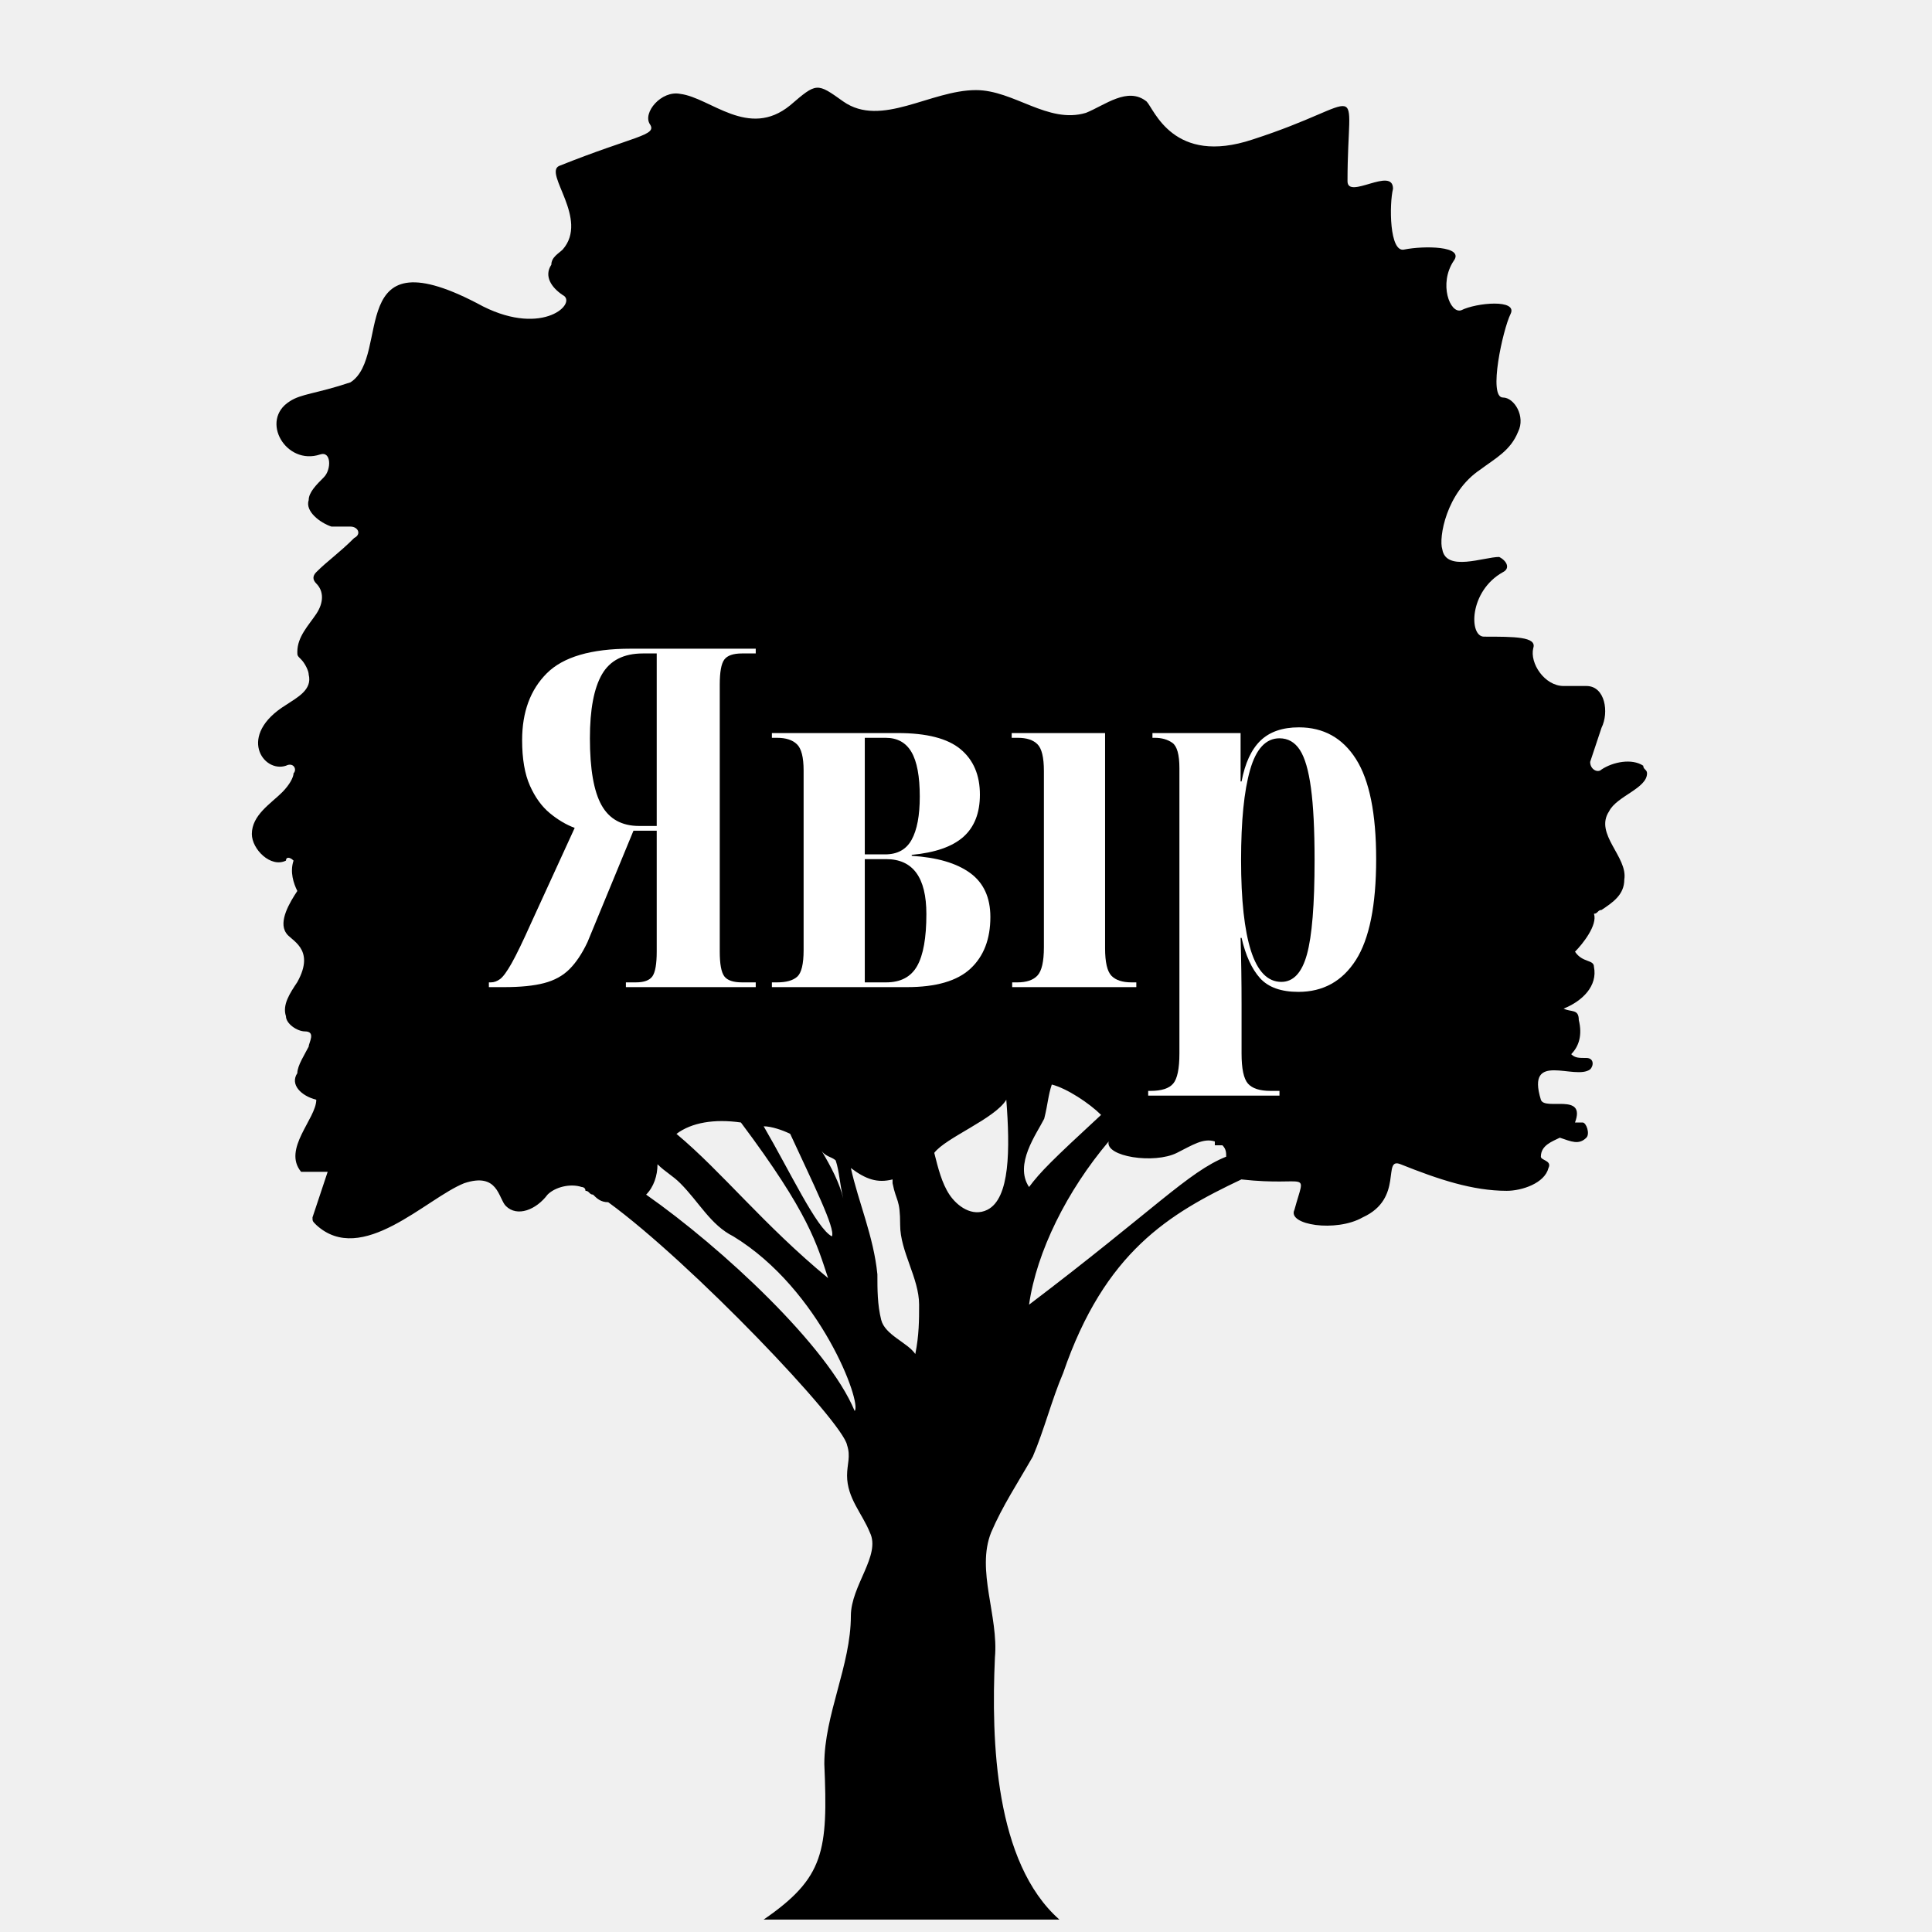
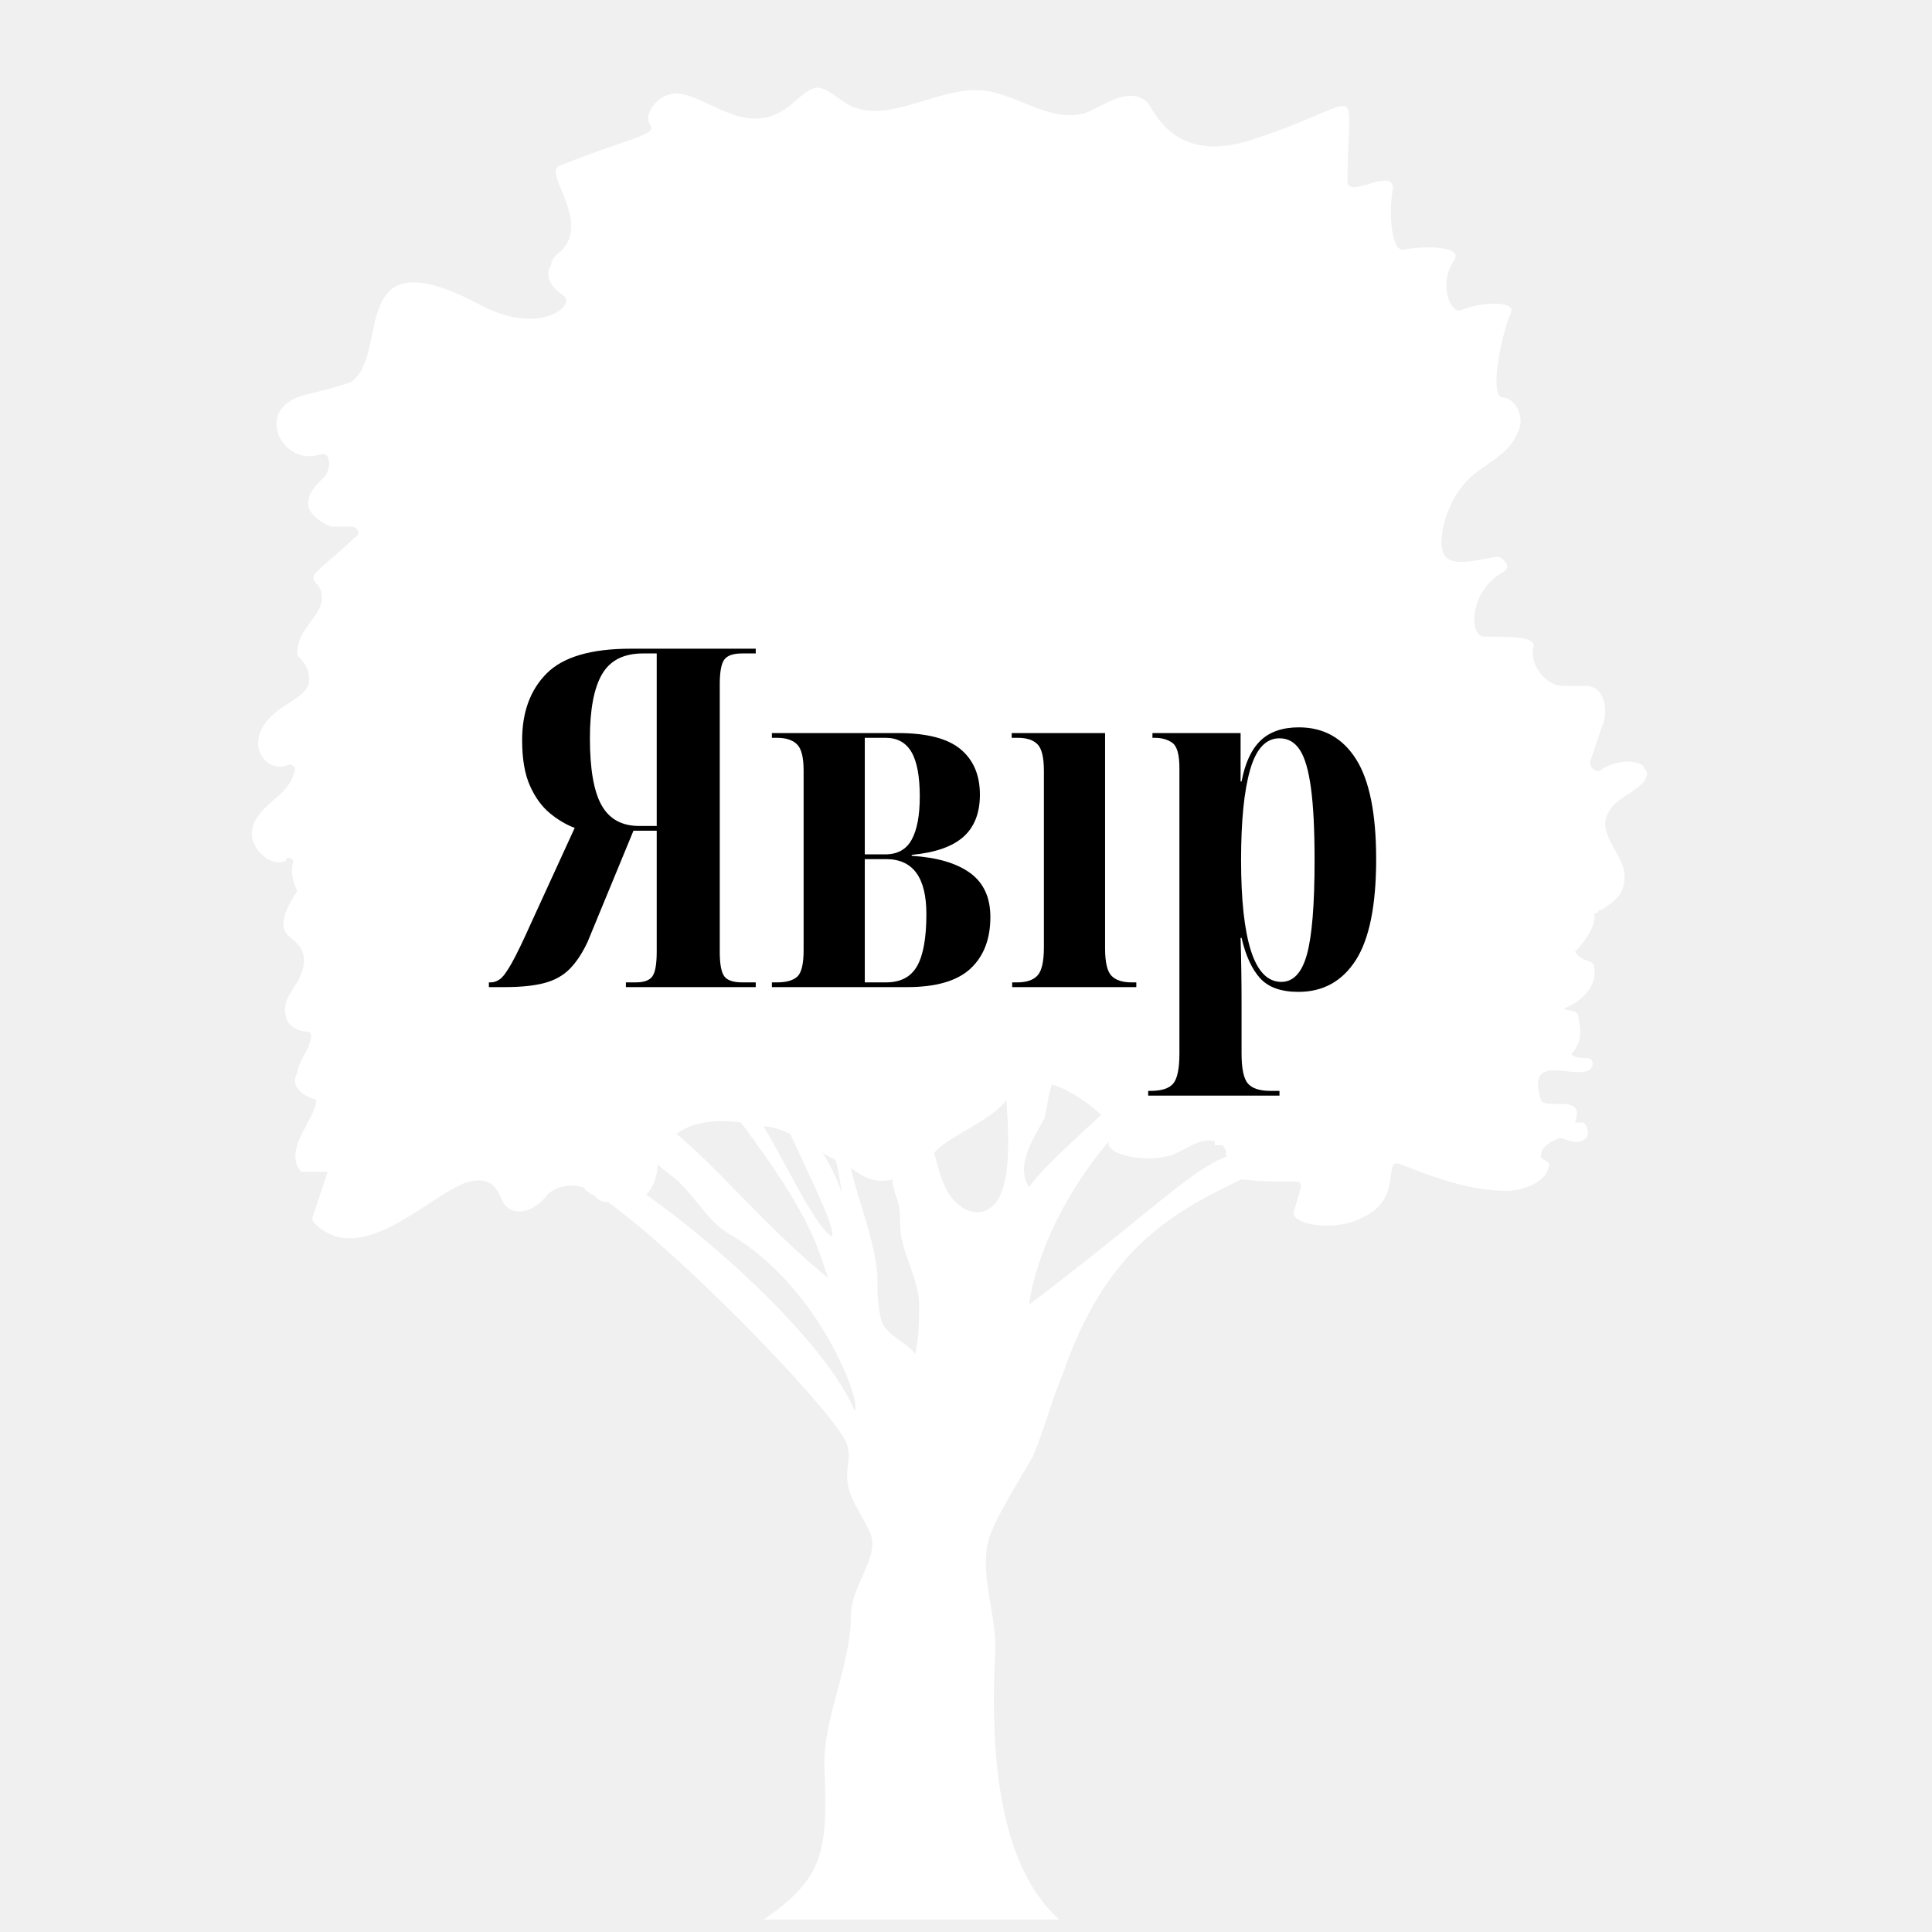
<svg xmlns="http://www.w3.org/2000/svg" width="500" zoomAndPan="magnify" viewBox="0 0 375 375" height="500" preserveAspectRatio="xMidYMid meet" version="1.0">
  <defs>
    <g />
    <clipPath id="8efe6594c7">
      <path d="M 48 17 L 319.688 17 L 319.688 373 L 48 373 Z M 48 17 " clip-rule="nonzero" />
    </clipPath>
  </defs>
  <g clip-path="url(#8efe6594c7)">
-     <path fill="#000000" d="M 54.77 153.781 C 52.559 155.992 48.883 158.203 48.883 161.887 C 48.883 164.832 52.559 168.516 55.504 167.043 C 55.504 166.305 56.238 166.305 56.977 167.043 C 56.238 169.254 56.977 171.461 57.711 172.938 C 56.238 175.145 54.031 178.828 55.504 181.039 C 56.238 182.512 61.391 183.988 57.711 190.617 C 56.238 192.828 54.77 195.039 55.504 197.246 C 55.504 198.723 57.711 200.195 59.184 200.195 C 61.391 200.195 59.918 202.406 59.918 203.141 C 59.184 204.613 57.711 206.824 57.711 208.297 C 56.238 210.508 58.449 212.719 61.391 213.457 C 61.391 217.141 54.77 223.031 58.449 227.453 L 63.598 227.453 L 60.656 236.293 C 60.656 237.031 60.656 237.031 61.391 237.766 C 70.223 245.871 82.73 232.609 90.09 229.664 C 96.715 227.453 96.715 232.609 98.184 234.082 C 100.395 236.293 104.074 234.82 106.281 231.875 C 107.754 230.398 110.695 229.664 112.902 230.398 C 112.902 230.398 113.641 230.398 113.641 231.137 C 114.375 231.137 114.375 231.875 115.109 231.875 C 115.848 232.609 116.582 233.348 118.055 233.348 C 134.242 245.133 163.68 276.078 164.414 280.496 C 165.152 282.707 164.414 284.18 164.414 286.391 C 164.414 290.812 167.359 293.758 168.832 297.441 C 171.039 301.863 165.152 307.758 165.152 313.648 C 165.152 323.227 160 332.805 160 342.383 C 160.734 359.328 160 364.484 148.227 372.586 L 205.625 372.586 C 193.113 361.535 192.379 337.961 193.113 321.754 C 193.852 313.648 189.434 304.809 192.379 297.441 C 194.586 292.285 197.531 287.863 200.473 282.707 C 202.68 277.551 204.152 271.656 206.359 266.5 C 214.457 242.926 226.965 235.559 240.949 228.926 C 254.195 230.398 253.457 226.715 251.25 234.82 C 249.777 237.766 259.344 239.242 264.496 236.293 C 272.59 232.609 268.176 224.508 271.855 225.98 C 279.215 228.926 285.836 231.137 292.461 231.137 C 295.402 231.137 299.82 229.664 300.555 226.715 C 301.289 225.242 299.082 225.242 299.082 224.508 C 299.082 222.297 301.289 221.559 302.762 220.824 C 304.969 221.559 306.441 222.297 307.914 220.824 C 308.648 220.086 307.914 217.875 307.176 217.875 C 306.441 217.875 306.441 217.875 305.707 217.875 C 307.914 211.98 299.82 215.664 299.082 213.457 C 296.141 203.879 305.707 209.773 308.648 207.562 C 309.387 206.824 309.387 205.352 307.914 205.352 C 306.441 205.352 305.707 205.352 304.969 204.613 C 306.441 203.141 307.176 200.93 306.441 197.984 C 306.441 195.773 304.969 196.512 303.496 195.773 C 307.176 194.301 310.121 191.355 309.387 187.672 C 309.387 186.195 307.176 186.934 305.707 184.723 C 307.176 183.25 310.121 179.566 309.387 177.355 C 310.121 177.355 310.121 176.621 310.855 176.621 C 313.062 175.145 315.273 173.672 315.273 170.727 C 316.008 166.305 309.387 161.887 312.328 157.465 C 313.801 154.52 319.688 153.043 319.688 150.098 C 319.688 149.359 318.953 149.359 318.953 148.625 C 316.742 147.152 313.062 147.887 310.855 149.359 C 310.121 150.098 308.648 149.359 308.648 147.887 C 309.387 145.676 310.121 143.469 310.855 141.258 C 312.328 138.309 311.594 133.152 307.914 133.152 C 306.441 133.152 304.969 133.152 303.496 133.152 C 299.82 133.152 296.875 128.734 297.609 125.785 C 298.348 123.574 293.93 123.574 288.043 123.574 C 285.102 123.574 285.102 114.734 291.723 111.051 C 293.195 110.312 292.461 108.84 290.988 108.105 C 288.043 108.105 280.684 111.051 279.949 106.629 C 279.215 104.422 280.684 95.578 287.309 91.16 C 290.254 88.949 293.195 87.477 294.668 83.793 C 296.141 80.844 293.93 77.16 291.723 77.16 C 288.781 77.16 291.723 63.902 293.195 60.953 C 294.668 58.008 286.574 58.742 283.629 60.219 C 281.422 60.953 279.215 55.059 282.156 50.641 C 284.363 47.691 276.27 47.691 272.59 48.43 C 269.648 49.168 269.648 39.59 270.383 36.641 C 270.383 32.223 261.551 38.852 261.551 35.168 C 261.551 14.539 265.969 19.699 243.156 27.066 C 227.703 32.223 224.023 21.172 222.551 19.699 C 218.871 16.75 214.457 20.434 210.777 21.906 C 203.418 24.117 196.793 17.488 189.434 17.488 C 180.605 17.488 171.039 24.855 163.68 19.699 C 158.527 16.016 158.527 16.016 153.379 20.434 C 145.281 27.066 137.922 18.961 132.035 18.223 C 128.355 17.488 124.676 21.906 126.148 24.117 C 127.621 26.328 123.207 26.328 108.488 32.223 C 105.543 33.695 114.375 42.535 109.223 48.43 C 108.488 49.168 107.016 49.902 107.016 51.375 C 105.543 53.586 107.016 55.797 109.223 57.27 C 112.168 58.742 105.543 65.375 93.77 59.48 C 66.543 44.746 76.109 69.059 68.016 74.215 C 61.391 76.426 58.449 76.426 56.238 77.898 C 50.352 81.582 55.504 90.422 62.129 88.211 C 64.336 87.477 64.336 91.16 62.863 92.633 C 61.391 94.105 59.918 95.578 59.918 97.055 C 59.184 99.262 62.129 101.473 64.336 102.211 C 65.07 102.211 66.543 102.211 68.016 102.211 C 69.484 102.211 70.223 103.684 68.75 104.422 C 65.805 107.367 63.598 108.84 61.391 111.051 C 60.656 111.789 60.656 112.523 61.391 113.262 C 62.863 114.734 62.863 116.945 61.391 119.156 C 59.918 121.363 57.711 123.574 57.711 126.523 C 57.711 127.258 57.711 127.258 58.449 127.996 C 59.184 128.73 59.918 130.207 59.918 130.941 C 60.656 133.891 57.711 135.363 55.504 136.836 C 45.938 142.73 51.09 150.098 55.504 148.625 C 56.977 147.887 57.711 149.359 56.977 150.098 C 56.977 150.836 56.238 152.309 54.77 153.781 Z M 228.438 223.77 C 231.383 222.297 233.59 220.824 235.797 221.559 C 235.797 221.559 235.797 222.297 235.797 222.297 L 237.27 222.297 C 238.004 223.031 238.004 223.77 238.004 224.508 C 230.645 227.453 224.023 234.82 199.738 253.238 C 201.211 242.926 207.098 231.137 215.191 221.559 C 214.457 224.508 224.023 225.98 228.438 223.77 Z M 202.68 217.141 C 203.418 214.191 203.418 212.719 204.152 210.508 C 207.098 211.246 211.512 214.191 213.719 216.402 C 204.152 225.242 201.945 227.453 199.738 230.398 C 196.793 225.98 201.211 220.086 202.68 217.141 Z M 195.324 213.457 C 196.059 223.031 196.059 232.609 191.645 234.82 C 188.699 236.293 185.758 234.082 184.285 231.875 C 182.812 229.664 182.078 226.715 181.34 223.77 C 183.547 220.824 193.113 217.141 195.324 213.457 Z M 173.246 228.926 C 173.246 228.926 173.246 229.664 173.246 229.664 C 173.98 233.348 174.719 232.609 174.719 237.766 C 174.719 242.926 178.398 248.082 178.398 253.238 C 178.398 256.184 178.398 259.133 177.66 262.816 C 176.191 260.605 171.773 259.133 171.039 256.184 C 170.301 253.238 170.301 250.293 170.301 247.344 C 169.566 239.977 166.621 233.348 165.152 226.715 C 168.094 228.926 170.301 229.664 173.246 228.926 Z M 162.207 225.242 C 162.945 227.453 162.945 229.664 163.68 232.609 C 162.945 229.664 161.473 226.715 159.266 223.031 C 160 224.508 161.473 224.508 162.207 225.242 Z M 153.379 220.086 C 157.793 229.664 162.207 238.504 161.473 239.977 C 158.527 238.504 153.379 227.453 148.227 218.613 C 149.699 218.613 151.906 219.348 153.379 220.086 Z M 143.809 217.875 C 157.055 235.559 158.527 241.449 160.734 248.082 C 148.227 237.766 140.133 227.453 131.301 220.086 C 134.242 217.875 138.66 217.141 143.809 217.875 Z M 127.621 225.98 C 129.094 227.453 130.566 228.191 132.035 229.664 C 135.715 233.348 137.922 237.766 142.34 239.977 C 159.266 250.293 167.359 272.395 165.887 273.867 C 160.734 261.344 140.133 242.188 125.414 231.875 C 126.887 230.398 127.621 228.191 127.621 225.98 Z M 127.621 225.98 " fill-opacity="1" fill-rule="nonzero" />
+     <path fill="white" d="M 54.77 153.781 C 52.559 155.992 48.883 158.203 48.883 161.887 C 48.883 164.832 52.559 168.516 55.504 167.043 C 55.504 166.305 56.238 166.305 56.977 167.043 C 56.238 169.254 56.977 171.461 57.711 172.938 C 56.238 175.145 54.031 178.828 55.504 181.039 C 56.238 182.512 61.391 183.988 57.711 190.617 C 56.238 192.828 54.77 195.039 55.504 197.246 C 55.504 198.723 57.711 200.195 59.184 200.195 C 61.391 200.195 59.918 202.406 59.918 203.141 C 59.184 204.613 57.711 206.824 57.711 208.297 C 56.238 210.508 58.449 212.719 61.391 213.457 C 61.391 217.141 54.77 223.031 58.449 227.453 L 63.598 227.453 L 60.656 236.293 C 60.656 237.031 60.656 237.031 61.391 237.766 C 70.223 245.871 82.73 232.609 90.09 229.664 C 96.715 227.453 96.715 232.609 98.184 234.082 C 100.395 236.293 104.074 234.82 106.281 231.875 C 107.754 230.398 110.695 229.664 112.902 230.398 C 112.902 230.398 113.641 230.398 113.641 231.137 C 114.375 231.137 114.375 231.875 115.109 231.875 C 115.848 232.609 116.582 233.348 118.055 233.348 C 134.242 245.133 163.68 276.078 164.414 280.496 C 165.152 282.707 164.414 284.18 164.414 286.391 C 164.414 290.812 167.359 293.758 168.832 297.441 C 171.039 301.863 165.152 307.758 165.152 313.648 C 165.152 323.227 160 332.805 160 342.383 C 160.734 359.328 160 364.484 148.227 372.586 L 205.625 372.586 C 193.113 361.535 192.379 337.961 193.113 321.754 C 193.852 313.648 189.434 304.809 192.379 297.441 C 194.586 292.285 197.531 287.863 200.473 282.707 C 202.68 277.551 204.152 271.656 206.359 266.5 C 214.457 242.926 226.965 235.559 240.949 228.926 C 254.195 230.398 253.457 226.715 251.25 234.82 C 249.777 237.766 259.344 239.242 264.496 236.293 C 272.59 232.609 268.176 224.508 271.855 225.98 C 279.215 228.926 285.836 231.137 292.461 231.137 C 295.402 231.137 299.82 229.664 300.555 226.715 C 301.289 225.242 299.082 225.242 299.082 224.508 C 299.082 222.297 301.289 221.559 302.762 220.824 C 304.969 221.559 306.441 222.297 307.914 220.824 C 308.648 220.086 307.914 217.875 307.176 217.875 C 306.441 217.875 306.441 217.875 305.707 217.875 C 307.914 211.98 299.82 215.664 299.082 213.457 C 296.141 203.879 305.707 209.773 308.648 207.562 C 309.387 206.824 309.387 205.352 307.914 205.352 C 306.441 205.352 305.707 205.352 304.969 204.613 C 306.441 203.141 307.176 200.93 306.441 197.984 C 306.441 195.773 304.969 196.512 303.496 195.773 C 307.176 194.301 310.121 191.355 309.387 187.672 C 309.387 186.195 307.176 186.934 305.707 184.723 C 307.176 183.25 310.121 179.566 309.387 177.355 C 310.121 177.355 310.121 176.621 310.855 176.621 C 313.062 175.145 315.273 173.672 315.273 170.727 C 316.008 166.305 309.387 161.887 312.328 157.465 C 313.801 154.52 319.688 153.043 319.688 150.098 C 319.688 149.359 318.953 149.359 318.953 148.625 C 316.742 147.152 313.062 147.887 310.855 149.359 C 310.121 150.098 308.648 149.359 308.648 147.887 C 309.387 145.676 310.121 143.469 310.855 141.258 C 312.328 138.309 311.594 133.152 307.914 133.152 C 306.441 133.152 304.969 133.152 303.496 133.152 C 299.82 133.152 296.875 128.734 297.609 125.785 C 298.348 123.574 293.93 123.574 288.043 123.574 C 285.102 123.574 285.102 114.734 291.723 111.051 C 293.195 110.312 292.461 108.84 290.988 108.105 C 288.043 108.105 280.684 111.051 279.949 106.629 C 279.215 104.422 280.684 95.578 287.309 91.16 C 290.254 88.949 293.195 87.477 294.668 83.793 C 296.141 80.844 293.93 77.16 291.723 77.16 C 288.781 77.16 291.723 63.902 293.195 60.953 C 294.668 58.008 286.574 58.742 283.629 60.219 C 281.422 60.953 279.215 55.059 282.156 50.641 C 284.363 47.691 276.27 47.691 272.59 48.43 C 269.648 49.168 269.648 39.59 270.383 36.641 C 270.383 32.223 261.551 38.852 261.551 35.168 C 261.551 14.539 265.969 19.699 243.156 27.066 C 227.703 32.223 224.023 21.172 222.551 19.699 C 218.871 16.75 214.457 20.434 210.777 21.906 C 203.418 24.117 196.793 17.488 189.434 17.488 C 180.605 17.488 171.039 24.855 163.68 19.699 C 158.527 16.016 158.527 16.016 153.379 20.434 C 145.281 27.066 137.922 18.961 132.035 18.223 C 128.355 17.488 124.676 21.906 126.148 24.117 C 127.621 26.328 123.207 26.328 108.488 32.223 C 105.543 33.695 114.375 42.535 109.223 48.43 C 108.488 49.168 107.016 49.902 107.016 51.375 C 105.543 53.586 107.016 55.797 109.223 57.27 C 112.168 58.742 105.543 65.375 93.77 59.48 C 66.543 44.746 76.109 69.059 68.016 74.215 C 61.391 76.426 58.449 76.426 56.238 77.898 C 50.352 81.582 55.504 90.422 62.129 88.211 C 64.336 87.477 64.336 91.16 62.863 92.633 C 61.391 94.105 59.918 95.578 59.918 97.055 C 59.184 99.262 62.129 101.473 64.336 102.211 C 65.07 102.211 66.543 102.211 68.016 102.211 C 69.484 102.211 70.223 103.684 68.75 104.422 C 65.805 107.367 63.598 108.84 61.391 111.051 C 60.656 111.789 60.656 112.523 61.391 113.262 C 62.863 114.734 62.863 116.945 61.391 119.156 C 59.918 121.363 57.711 123.574 57.711 126.523 C 57.711 127.258 57.711 127.258 58.449 127.996 C 59.184 128.73 59.918 130.207 59.918 130.941 C 60.656 133.891 57.711 135.363 55.504 136.836 C 45.938 142.73 51.09 150.098 55.504 148.625 C 56.977 147.887 57.711 149.359 56.977 150.098 C 56.977 150.836 56.238 152.309 54.77 153.781 Z M 228.438 223.77 C 231.383 222.297 233.59 220.824 235.797 221.559 C 235.797 221.559 235.797 222.297 235.797 222.297 L 237.27 222.297 C 238.004 223.031 238.004 223.77 238.004 224.508 C 230.645 227.453 224.023 234.82 199.738 253.238 C 201.211 242.926 207.098 231.137 215.191 221.559 C 214.457 224.508 224.023 225.98 228.438 223.77 Z M 202.68 217.141 C 203.418 214.191 203.418 212.719 204.152 210.508 C 207.098 211.246 211.512 214.191 213.719 216.402 C 204.152 225.242 201.945 227.453 199.738 230.398 C 196.793 225.98 201.211 220.086 202.68 217.141 Z M 195.324 213.457 C 196.059 223.031 196.059 232.609 191.645 234.82 C 188.699 236.293 185.758 234.082 184.285 231.875 C 182.812 229.664 182.078 226.715 181.34 223.77 C 183.547 220.824 193.113 217.141 195.324 213.457 Z M 173.246 228.926 C 173.246 228.926 173.246 229.664 173.246 229.664 C 173.98 233.348 174.719 232.609 174.719 237.766 C 174.719 242.926 178.398 248.082 178.398 253.238 C 178.398 256.184 178.398 259.133 177.66 262.816 C 176.191 260.605 171.773 259.133 171.039 256.184 C 170.301 253.238 170.301 250.293 170.301 247.344 C 169.566 239.977 166.621 233.348 165.152 226.715 C 168.094 228.926 170.301 229.664 173.246 228.926 Z M 162.207 225.242 C 162.945 227.453 162.945 229.664 163.68 232.609 C 162.945 229.664 161.473 226.715 159.266 223.031 C 160 224.508 161.473 224.508 162.207 225.242 Z M 153.379 220.086 C 157.793 229.664 162.207 238.504 161.473 239.977 C 158.527 238.504 153.379 227.453 148.227 218.613 C 149.699 218.613 151.906 219.348 153.379 220.086 Z M 143.809 217.875 C 157.055 235.559 158.527 241.449 160.734 248.082 C 148.227 237.766 140.133 227.453 131.301 220.086 C 134.242 217.875 138.66 217.141 143.809 217.875 Z M 127.621 225.98 C 129.094 227.453 130.566 228.191 132.035 229.664 C 135.715 233.348 137.922 237.766 142.34 239.977 C 159.266 250.293 167.359 272.395 165.887 273.867 C 160.734 261.344 140.133 242.188 125.414 231.875 C 126.887 230.398 127.621 228.191 127.621 225.98 Z M 127.621 225.98 " fill-opacity="1" fill-rule="nonzero" />
  </g>
-   <g fill="#ffffff" fill-opacity="1">
+   <g fill="black" fill-opacity="1">
    <g transform="translate(95.26614, 191.6)">
      <g>
        <path d="M -0.375 0 L -0.375 -0.922 L 0 -0.922 C 0.613 -0.922 1.211 -1.133 1.797 -1.562 C 2.379 -1.988 3.129 -3.016 4.047 -4.641 C 4.961 -6.266 6.219 -8.859 7.812 -12.422 L 16.281 -30.906 C 14.625 -31.52 13.016 -32.473 11.453 -33.766 C 9.891 -35.055 8.602 -36.832 7.594 -39.094 C 6.582 -41.363 6.078 -44.312 6.078 -47.938 C 6.078 -53.395 7.672 -57.719 10.859 -60.906 C 14.047 -64.094 19.473 -65.688 27.141 -65.688 L 51.422 -65.688 L 51.422 -64.766 L 48.766 -64.766 C 47.047 -64.766 45.895 -64.363 45.312 -63.562 C 44.727 -62.77 44.438 -61.148 44.438 -58.703 L 44.438 -6.906 C 44.438 -4.508 44.727 -2.91 45.312 -2.109 C 45.895 -1.316 47.047 -0.922 48.766 -0.922 L 51.422 -0.922 L 51.422 0 L 26.219 0 L 26.219 -0.922 L 28.156 -0.922 C 29.75 -0.922 30.82 -1.316 31.375 -2.109 C 31.926 -2.91 32.203 -4.508 32.203 -6.906 L 32.203 -30.359 L 27.688 -30.359 L 18.766 -8.734 C 17.723 -6.523 16.555 -4.773 15.266 -3.484 C 13.984 -2.203 12.344 -1.301 10.344 -0.781 C 8.352 -0.258 5.766 0 2.578 0 Z M 28.797 -31.281 L 32.203 -31.281 L 32.203 -64.766 L 29.531 -64.766 C 25.789 -64.766 23.141 -63.414 21.578 -60.719 C 20.016 -58.02 19.234 -53.879 19.234 -48.297 C 19.234 -42.348 19.984 -38.023 21.484 -35.328 C 22.984 -32.629 25.422 -31.281 28.797 -31.281 Z M 28.797 -31.281 " />
      </g>
    </g>
  </g>
-   <g fill="#ffffff" fill-opacity="1">
+   <g fill="#black" fill-opacity="1">
    <g transform="translate(148.6217, 191.6)">
      <g>
        <path d="M 1.203 0 L 1.203 -0.922 L 2.203 -0.922 C 3.984 -0.922 5.285 -1.285 6.109 -2.016 C 6.941 -2.754 7.359 -4.473 7.359 -7.172 L 7.359 -42.047 C 7.359 -44.617 6.926 -46.316 6.062 -47.141 C 5.207 -47.973 3.922 -48.391 2.203 -48.391 L 1.203 -48.391 L 1.203 -49.312 L 25.672 -49.312 C 31.254 -49.312 35.301 -48.27 37.812 -46.188 C 40.32 -44.102 41.578 -41.16 41.578 -37.359 C 41.578 -33.797 40.504 -31.062 38.359 -29.156 C 36.211 -27.258 32.875 -26.098 28.344 -25.672 L 28.344 -25.484 C 33.25 -25.18 37.02 -24.078 39.656 -22.172 C 42.289 -20.266 43.609 -17.41 43.609 -13.609 C 43.609 -9.316 42.316 -5.973 39.734 -3.578 C 37.16 -1.191 33.055 0 27.422 0 Z M 19.234 -25.766 L 23.188 -25.766 C 25.57 -25.766 27.285 -26.711 28.328 -28.609 C 29.379 -30.516 29.906 -33.305 29.906 -36.984 C 29.906 -40.91 29.367 -43.789 28.297 -45.625 C 27.223 -47.469 25.551 -48.391 23.281 -48.391 L 19.234 -48.391 Z M 19.234 -0.922 L 23.375 -0.922 C 26.188 -0.922 28.191 -1.977 29.391 -4.094 C 30.586 -6.207 31.188 -9.566 31.188 -14.172 C 31.188 -21.285 28.582 -24.844 23.375 -24.844 L 19.234 -24.844 Z M 19.234 -0.922 " />
      </g>
    </g>
  </g>
-   <g fill="#ffffff" fill-opacity="1">
+   <g fill="#black" fill-opacity="1">
    <g transform="translate(195.2617, 191.6)">
      <g>
        <path d="M 1.203 0 L 1.203 -0.922 L 2.203 -0.922 C 3.984 -0.922 5.285 -1.363 6.109 -2.25 C 6.941 -3.145 7.359 -4.973 7.359 -7.734 L 7.359 -41.953 C 7.359 -44.586 6.941 -46.316 6.109 -47.141 C 5.285 -47.973 4.016 -48.391 2.297 -48.391 L 1.109 -48.391 L 1.109 -49.312 L 19.234 -49.312 L 19.234 -7.547 C 19.234 -4.848 19.645 -3.066 20.469 -2.203 C 21.301 -1.348 22.602 -0.922 24.375 -0.922 L 25.297 -0.922 L 25.297 0 Z M 1.203 0 " />
      </g>
    </g>
  </g>
-   <g fill="#ffffff" fill-opacity="1">
+   <g fill="#black" fill-opacity="1">
    <g transform="translate(221.9395, 191.6)">
      <g>
        <path d="M 0.922 21.062 L 0.922 20.141 L 1.375 20.141 C 3.52 20.141 4.988 19.664 5.781 18.719 C 6.582 17.77 6.984 15.82 6.984 12.875 L 6.984 -42.5 C 6.984 -45.133 6.523 -46.773 5.609 -47.422 C 4.691 -48.066 3.555 -48.391 2.203 -48.391 L 1.75 -48.391 L 1.75 -49.312 L 18.859 -49.312 L 18.859 -39.922 L 19.047 -39.922 C 19.723 -43.484 20.945 -46.125 22.719 -47.844 C 24.5 -49.562 26.984 -50.422 30.172 -50.422 C 34.961 -50.422 38.66 -48.363 41.266 -44.25 C 43.867 -40.145 45.172 -33.676 45.172 -24.844 C 45.172 -15.883 43.852 -9.348 41.219 -5.234 C 38.582 -1.129 34.867 0.922 30.078 0.922 C 26.711 0.922 24.227 0.031 22.625 -1.75 C 21.031 -3.531 19.836 -6.133 19.047 -9.562 L 18.859 -9.562 C 18.922 -7.414 18.969 -5.27 19 -3.125 C 19.031 -0.977 19.047 1.164 19.047 3.312 L 19.047 12.875 C 19.047 15.82 19.457 17.77 20.281 18.719 C 21.113 19.664 22.57 20.141 24.656 20.141 L 26.406 20.141 L 26.406 21.062 Z M 26.766 -1.016 C 29.098 -1.016 30.754 -2.789 31.734 -6.344 C 32.723 -9.906 33.219 -16.008 33.219 -24.656 C 33.219 -30.539 32.984 -35.203 32.516 -38.641 C 32.055 -42.078 31.336 -44.547 30.359 -46.047 C 29.379 -47.547 28.062 -48.297 26.406 -48.297 C 23.77 -48.297 21.867 -46.254 20.703 -42.172 C 19.535 -38.098 18.953 -32.258 18.953 -24.656 C 18.953 -16.926 19.594 -11.051 20.875 -7.031 C 22.164 -3.02 24.129 -1.016 26.766 -1.016 Z M 26.766 -1.016 " />
      </g>
    </g>
  </g>
</svg>
